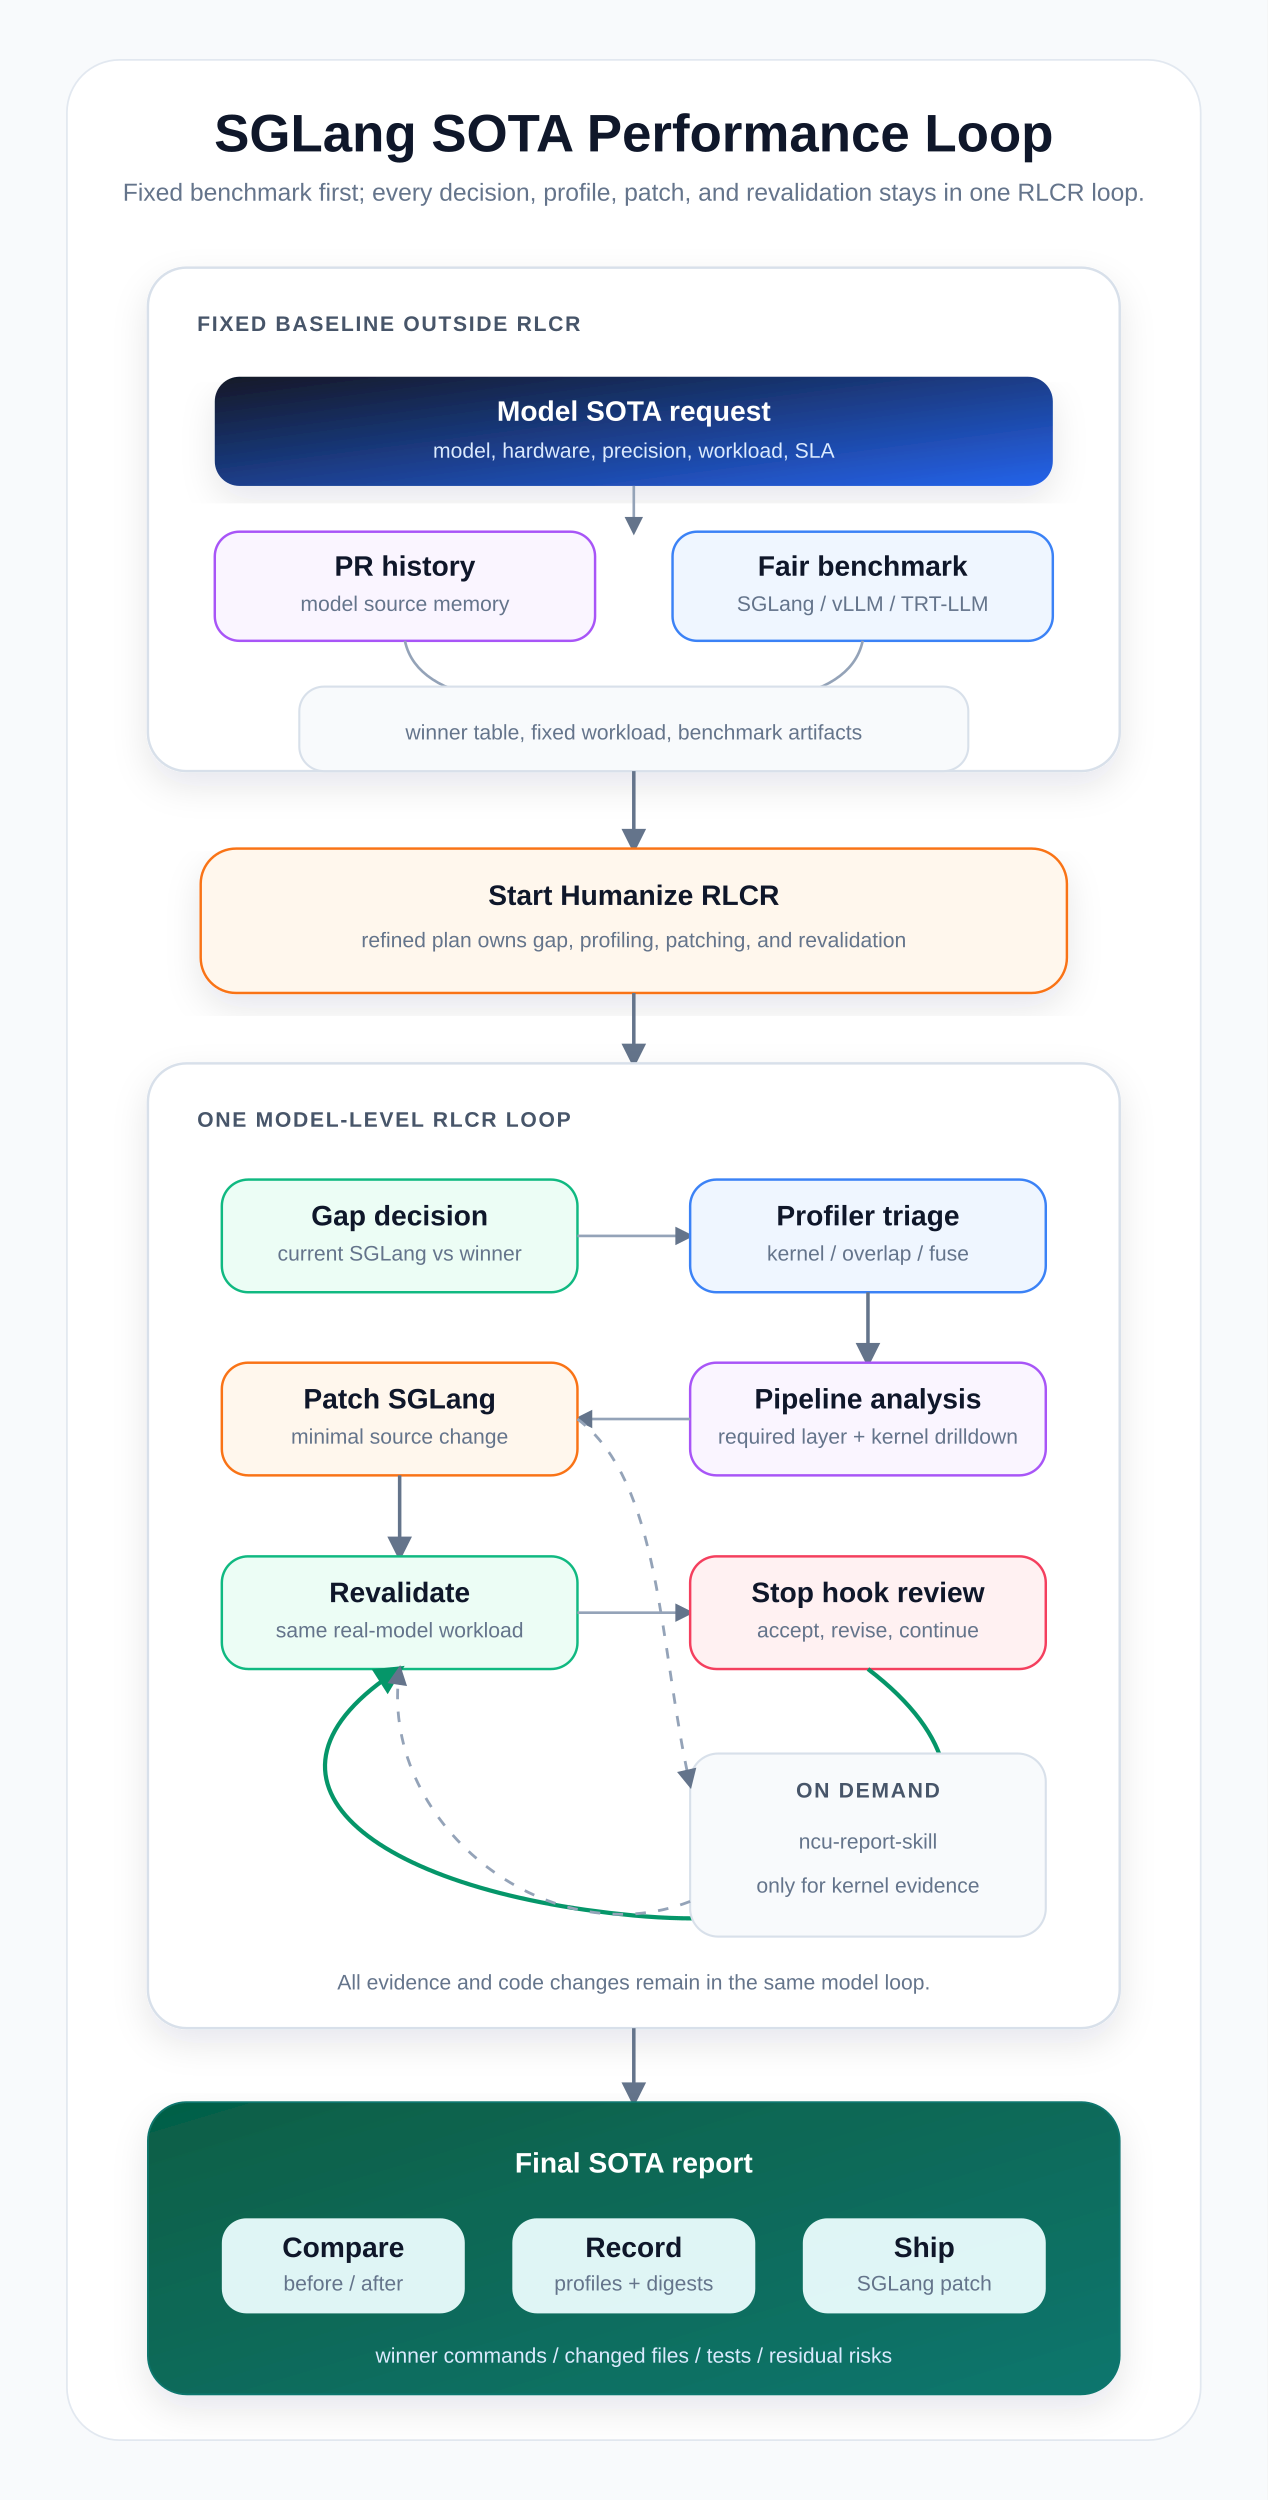
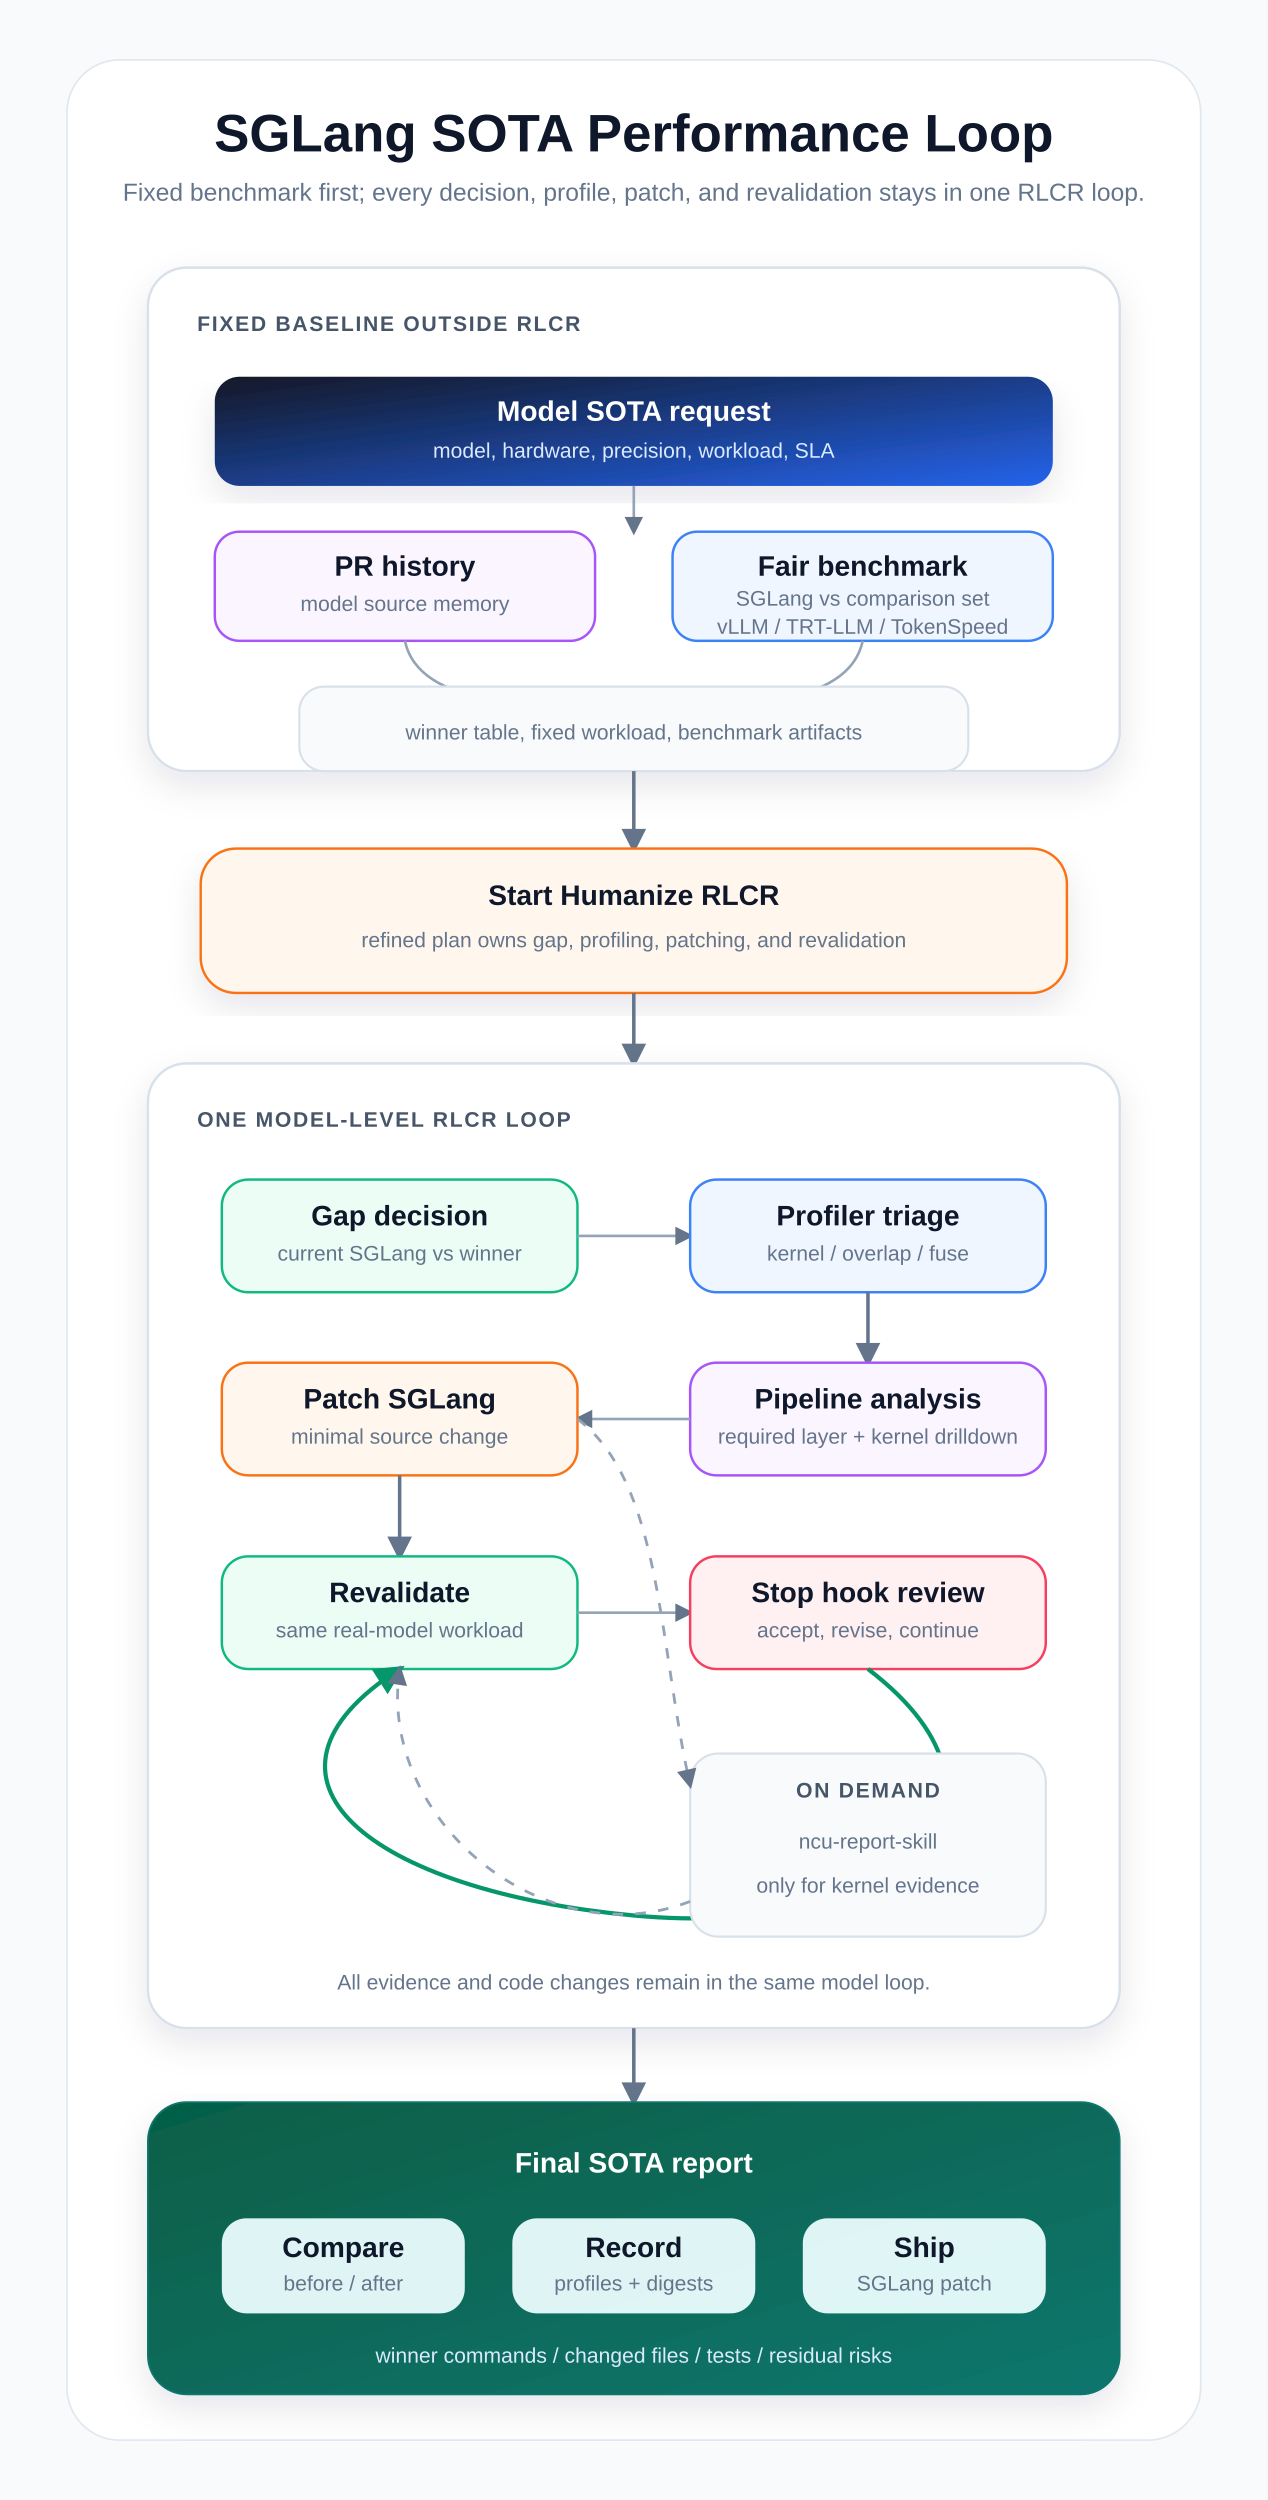
<svg xmlns="http://www.w3.org/2000/svg" width="720" height="1420" viewBox="0 0 720 1420" role="img" aria-labelledby="title desc">
  <defs>
    <linearGradient id="hero" x1="0" y1="0" x2="1" y2="1">
      <stop offset="0%" stop-color="#111827" />
      <stop offset="100%" stop-color="#2563eb" />
    </linearGradient>
    <linearGradient id="green" x1="0" y1="0" x2="1" y2="1">
      <stop offset="0%" stop-color="#065f46" />
      <stop offset="100%" stop-color="#0f766e" />
    </linearGradient>
    <filter id="shadow" x="-8%" y="-8%" width="116%" height="124%">
      <feDropShadow dx="0" dy="8" stdDeviation="10" flood-color="#0f172a" flood-opacity="0.10" />
    </filter>
    <marker id="arrow" viewBox="0 0 10 10" refX="8" refY="5" markerWidth="7" markerHeight="7" orient="auto-start-reverse">
      <path d="M 0 0 L 10 5 L 0 10 z" fill="#64748b" />
    </marker>
    <marker id="arrowGreen" viewBox="0 0 10 10" refX="8" refY="5" markerWidth="7" markerHeight="7" orient="auto-start-reverse">
      <path d="M 0 0 L 10 5 L 0 10 z" fill="#059669" />
    </marker>
    <style>
      text { font-family: Arial, Helvetica, sans-serif; }
      .bg { fill: #f8fafc; }
      .panel { fill: #ffffff; stroke: #d8e0ea; stroke-width: 1.4; filter: url(#shadow); }
      .card { fill: #ffffff; stroke: #cbd5e1; stroke-width: 1.3; filter: url(#shadow); }
      .soft { fill: #f8fafc; stroke: #d8e0ea; stroke-width: 1.2; }
      .blue { fill: #eff6ff; stroke: #3b82f6; stroke-width: 1.4; }
      .amber { fill: #fff7ed; stroke: #f97316; stroke-width: 1.4; }
      .purple { fill: #faf5ff; stroke: #a855f7; stroke-width: 1.4; }
      .mint { fill: #ecfdf5; stroke: #10b981; stroke-width: 1.4; }
      .rose { fill: #fff1f2; stroke: #f43f5e; stroke-width: 1.4; }
      .title { font-size: 30px; font-weight: 800; fill: #0f172a; letter-spacing: 0; }
      .subtitle { font-size: 14px; font-weight: 500; fill: #64748b; }
      .section { font-size: 12px; font-weight: 800; fill: #475569; letter-spacing: 0.08em; }
      .label { font-size: 16px; font-weight: 800; fill: #0f172a; letter-spacing: 0; }
      .small { font-size: 12px; font-weight: 500; fill: #64748b; }
      .white { fill: #ffffff; }
      .whiteSub { fill: #dbeafe; }
      .line { fill: none; stroke: #64748b; stroke-width: 2; marker-end: url(#arrow); }
      .lineSoft { fill: none; stroke: #94a3b8; stroke-width: 1.5; marker-end: url(#arrow); }
      .loop { fill: none; stroke: #059669; stroke-width: 2.4; marker-end: url(#arrowGreen); }
      .dash { fill: none; stroke: #94a3b8; stroke-width: 1.6; stroke-dasharray: 6 7; marker-end: url(#arrow); }
    </style>
  </defs>
  <rect width="720" height="1420" class="bg" />
  <rect x="38" y="34" width="644" height="1352" rx="30" fill="#ffffff" stroke="#e2e8f0" />
  <text x="360" y="86" text-anchor="middle" class="title">SGLang SOTA Performance Loop</text>
  <text x="360" y="114" text-anchor="middle" class="subtitle">Fixed benchmark first; every decision, profile, patch, and revalidation stays in one RLCR loop.</text>
  <rect x="84" y="152" width="552" height="286" rx="22" class="panel" />
  <text x="112" y="188" class="section">FIXED BASELINE OUTSIDE RLCR</text>
  <rect x="122" y="214" width="476" height="62" rx="14" fill="url(#hero)" filter="url(#shadow)" />
  <text x="360" y="239" text-anchor="middle" class="label white">Model SOTA request</text>
  <text x="360" y="260" text-anchor="middle" class="small whiteSub">model, hardware, precision, workload, SLA</text>
  <path d="M 360 276 L 360 302" class="lineSoft" />
  <rect x="122" y="302" width="216" height="62" rx="14" class="purple" />
  <text x="230" y="327" text-anchor="middle" class="label">PR history</text>
  <text x="230" y="347" text-anchor="middle" class="small">model source memory</text>
  <rect x="382" y="302" width="216" height="62" rx="14" class="blue" />
  <text x="490" y="327" text-anchor="middle" class="label">Fair benchmark</text>
-   <text x="490" y="347" text-anchor="middle" class="small">SGLang / vLLM / TRT-LLM</text>
+   <text x="490" y="344" text-anchor="middle" class="small">SGLang vs comparison set</text>
+   <text x="490" y="360" text-anchor="middle" class="small">vLLM / TRT-LLM / TokenSpeed</text>
  <path d="M 230 364 C 238 402 304 402 360 402" class="lineSoft" />
  <path d="M 490 364 C 482 402 416 402 360 402" class="lineSoft" />
  <rect x="170" y="390" width="380" height="48" rx="14" class="soft" />
  <text x="360" y="420" text-anchor="middle" class="small">winner table, fixed workload, benchmark artifacts</text>
  <path d="M 360 438 L 360 482" class="line" />
  <rect x="114" y="482" width="492" height="82" rx="20" class="amber" filter="url(#shadow)" />
  <text x="360" y="514" text-anchor="middle" class="label">Start Humanize RLCR</text>
  <text x="360" y="538" text-anchor="middle" class="small">refined plan owns gap, profiling, patching, and revalidation</text>
  <path d="M 360 564 L 360 604" class="line" />
  <rect x="84" y="604" width="552" height="548" rx="22" class="panel" />
  <text x="112" y="640" class="section">ONE MODEL-LEVEL RLCR LOOP</text>
  <rect x="126" y="670" width="202" height="64" rx="15" class="mint" />
  <text x="227" y="696" text-anchor="middle" class="label">Gap decision</text>
  <text x="227" y="716" text-anchor="middle" class="small">current SGLang vs winner</text>
  <path d="M 328 702 L 392 702" class="lineSoft" />
  <rect x="392" y="670" width="202" height="64" rx="15" class="blue" />
  <text x="493" y="696" text-anchor="middle" class="label">Profiler triage</text>
  <text x="493" y="716" text-anchor="middle" class="small">kernel / overlap / fuse</text>
  <path d="M 493 734 L 493 774" class="line" />
  <rect x="392" y="774" width="202" height="64" rx="15" class="purple" />
  <text x="493" y="800" text-anchor="middle" class="label">Pipeline analysis</text>
  <text x="493" y="820" text-anchor="middle" class="small">required layer + kernel drilldown</text>
  <path d="M 392 806 L 328 806" class="lineSoft" />
  <rect x="126" y="774" width="202" height="64" rx="15" class="amber" />
  <text x="227" y="800" text-anchor="middle" class="label">Patch SGLang</text>
  <text x="227" y="820" text-anchor="middle" class="small">minimal source change</text>
  <path d="M 227 838 L 227 884" class="line" />
  <rect x="126" y="884" width="202" height="64" rx="15" class="mint" />
  <text x="227" y="910" text-anchor="middle" class="label">Revalidate</text>
  <text x="227" y="930" text-anchor="middle" class="small">same real-model workload</text>
  <path d="M 328 916 L 392 916" class="lineSoft" />
  <rect x="392" y="884" width="202" height="64" rx="15" class="rose" />
  <text x="493" y="910" text-anchor="middle" class="label">Stop hook review</text>
  <text x="493" y="930" text-anchor="middle" class="small">accept, revise, continue</text>
  <path d="M 493 948 C 594 1025 510 1102 360 1088 C 210 1074 130 1010 227 948" class="loop" />
  <rect x="392" y="996" width="202" height="104" rx="16" class="soft" />
  <text x="493" y="1021" text-anchor="middle" class="section">ON DEMAND</text>
  <text x="493" y="1050" text-anchor="middle" class="small">ncu-report-skill</text>
  <text x="493" y="1075" text-anchor="middle" class="small">only for kernel evidence</text>
  <path d="M 328 806 C 376 842 374 934 392 1014" class="dash" />
  <path d="M 392 1080 C 310 1112 214 1034 227 948" class="dash" />
  <text x="360" y="1130" text-anchor="middle" class="small">All evidence and code changes remain in the same model loop.</text>
  <path d="M 360 1152 L 360 1194" class="line" />
  <rect x="84" y="1194" width="552" height="166" rx="22" fill="url(#green)" stroke="#0f766e" filter="url(#shadow)" />
  <text x="360" y="1234" text-anchor="middle" class="label white">Final SOTA report</text>
  <rect x="126" y="1260" width="138" height="54" rx="14" fill="#ecfeff" opacity="0.94" />
  <text x="195" y="1282" text-anchor="middle" class="label">Compare</text>
  <text x="195" y="1301" text-anchor="middle" class="small">before / after</text>
  <rect x="291" y="1260" width="138" height="54" rx="14" fill="#ecfeff" opacity="0.94" />
  <text x="360" y="1282" text-anchor="middle" class="label">Record</text>
  <text x="360" y="1301" text-anchor="middle" class="small">profiles + digests</text>
  <rect x="456" y="1260" width="138" height="54" rx="14" fill="#ecfeff" opacity="0.94" />
  <text x="525" y="1282" text-anchor="middle" class="label">Ship</text>
  <text x="525" y="1301" text-anchor="middle" class="small">SGLang patch</text>
  <text x="360" y="1342" text-anchor="middle" class="small whiteSub">winner commands / changed files / tests / residual risks</text>
</svg>
